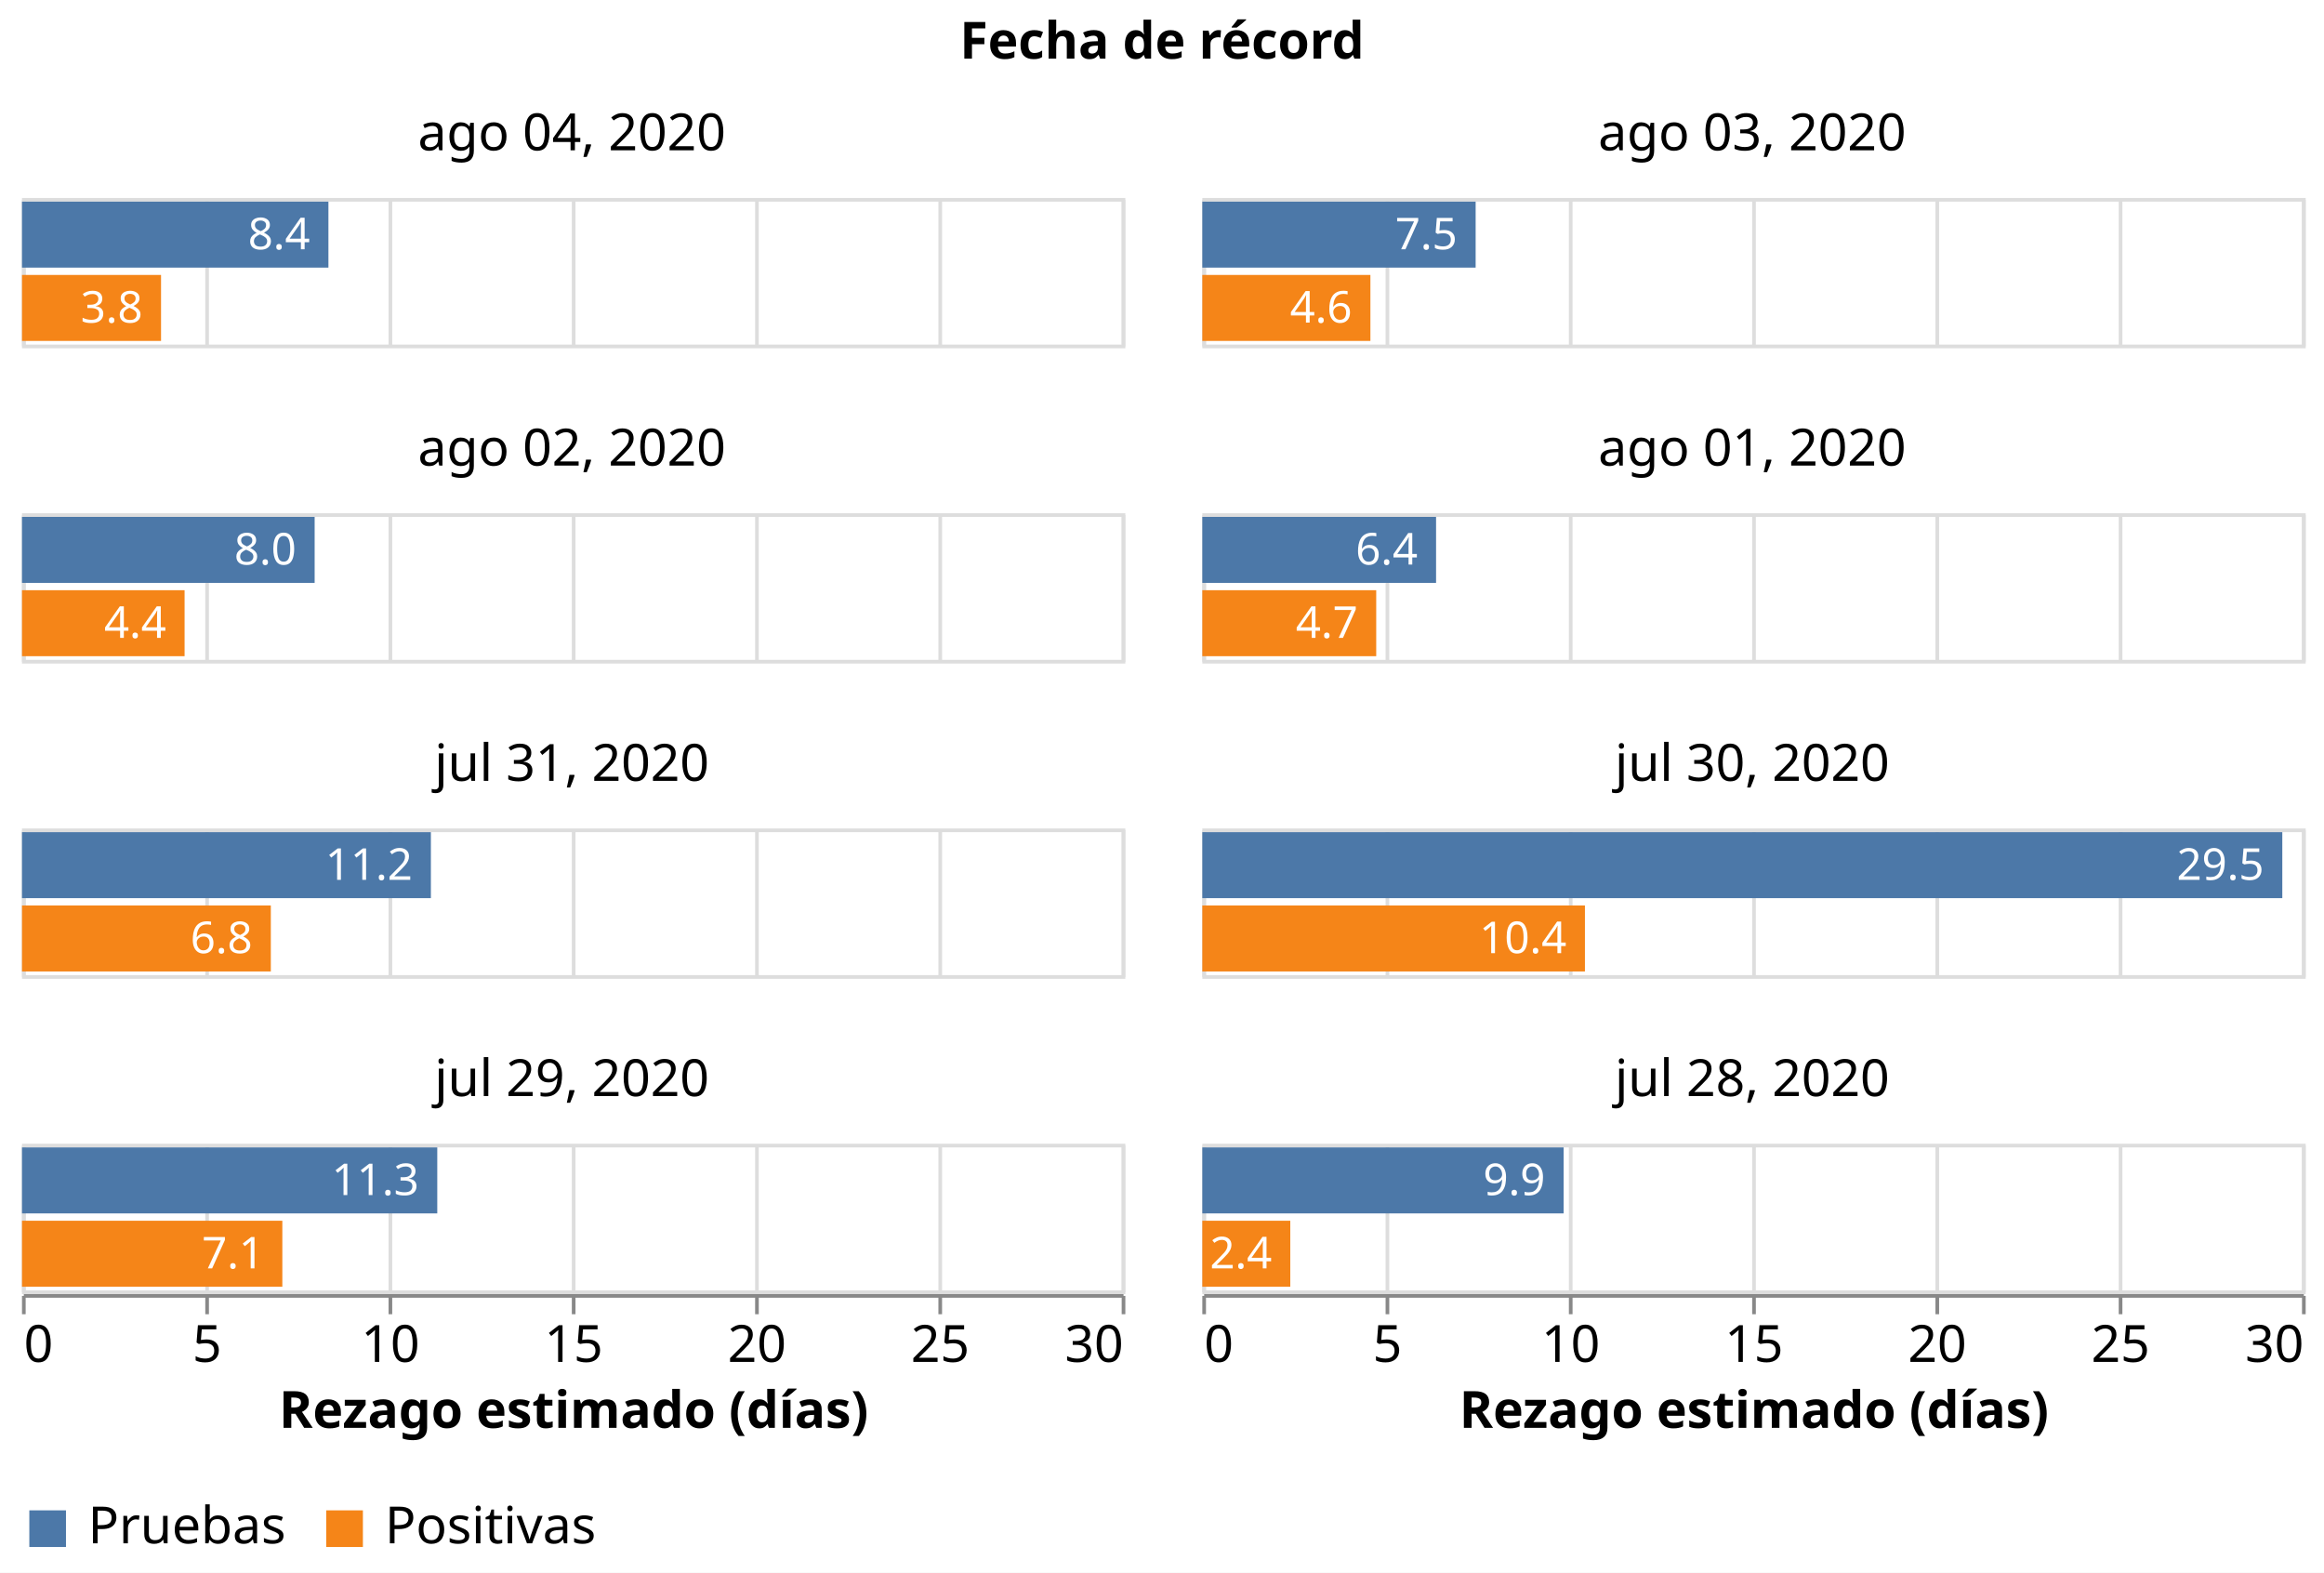
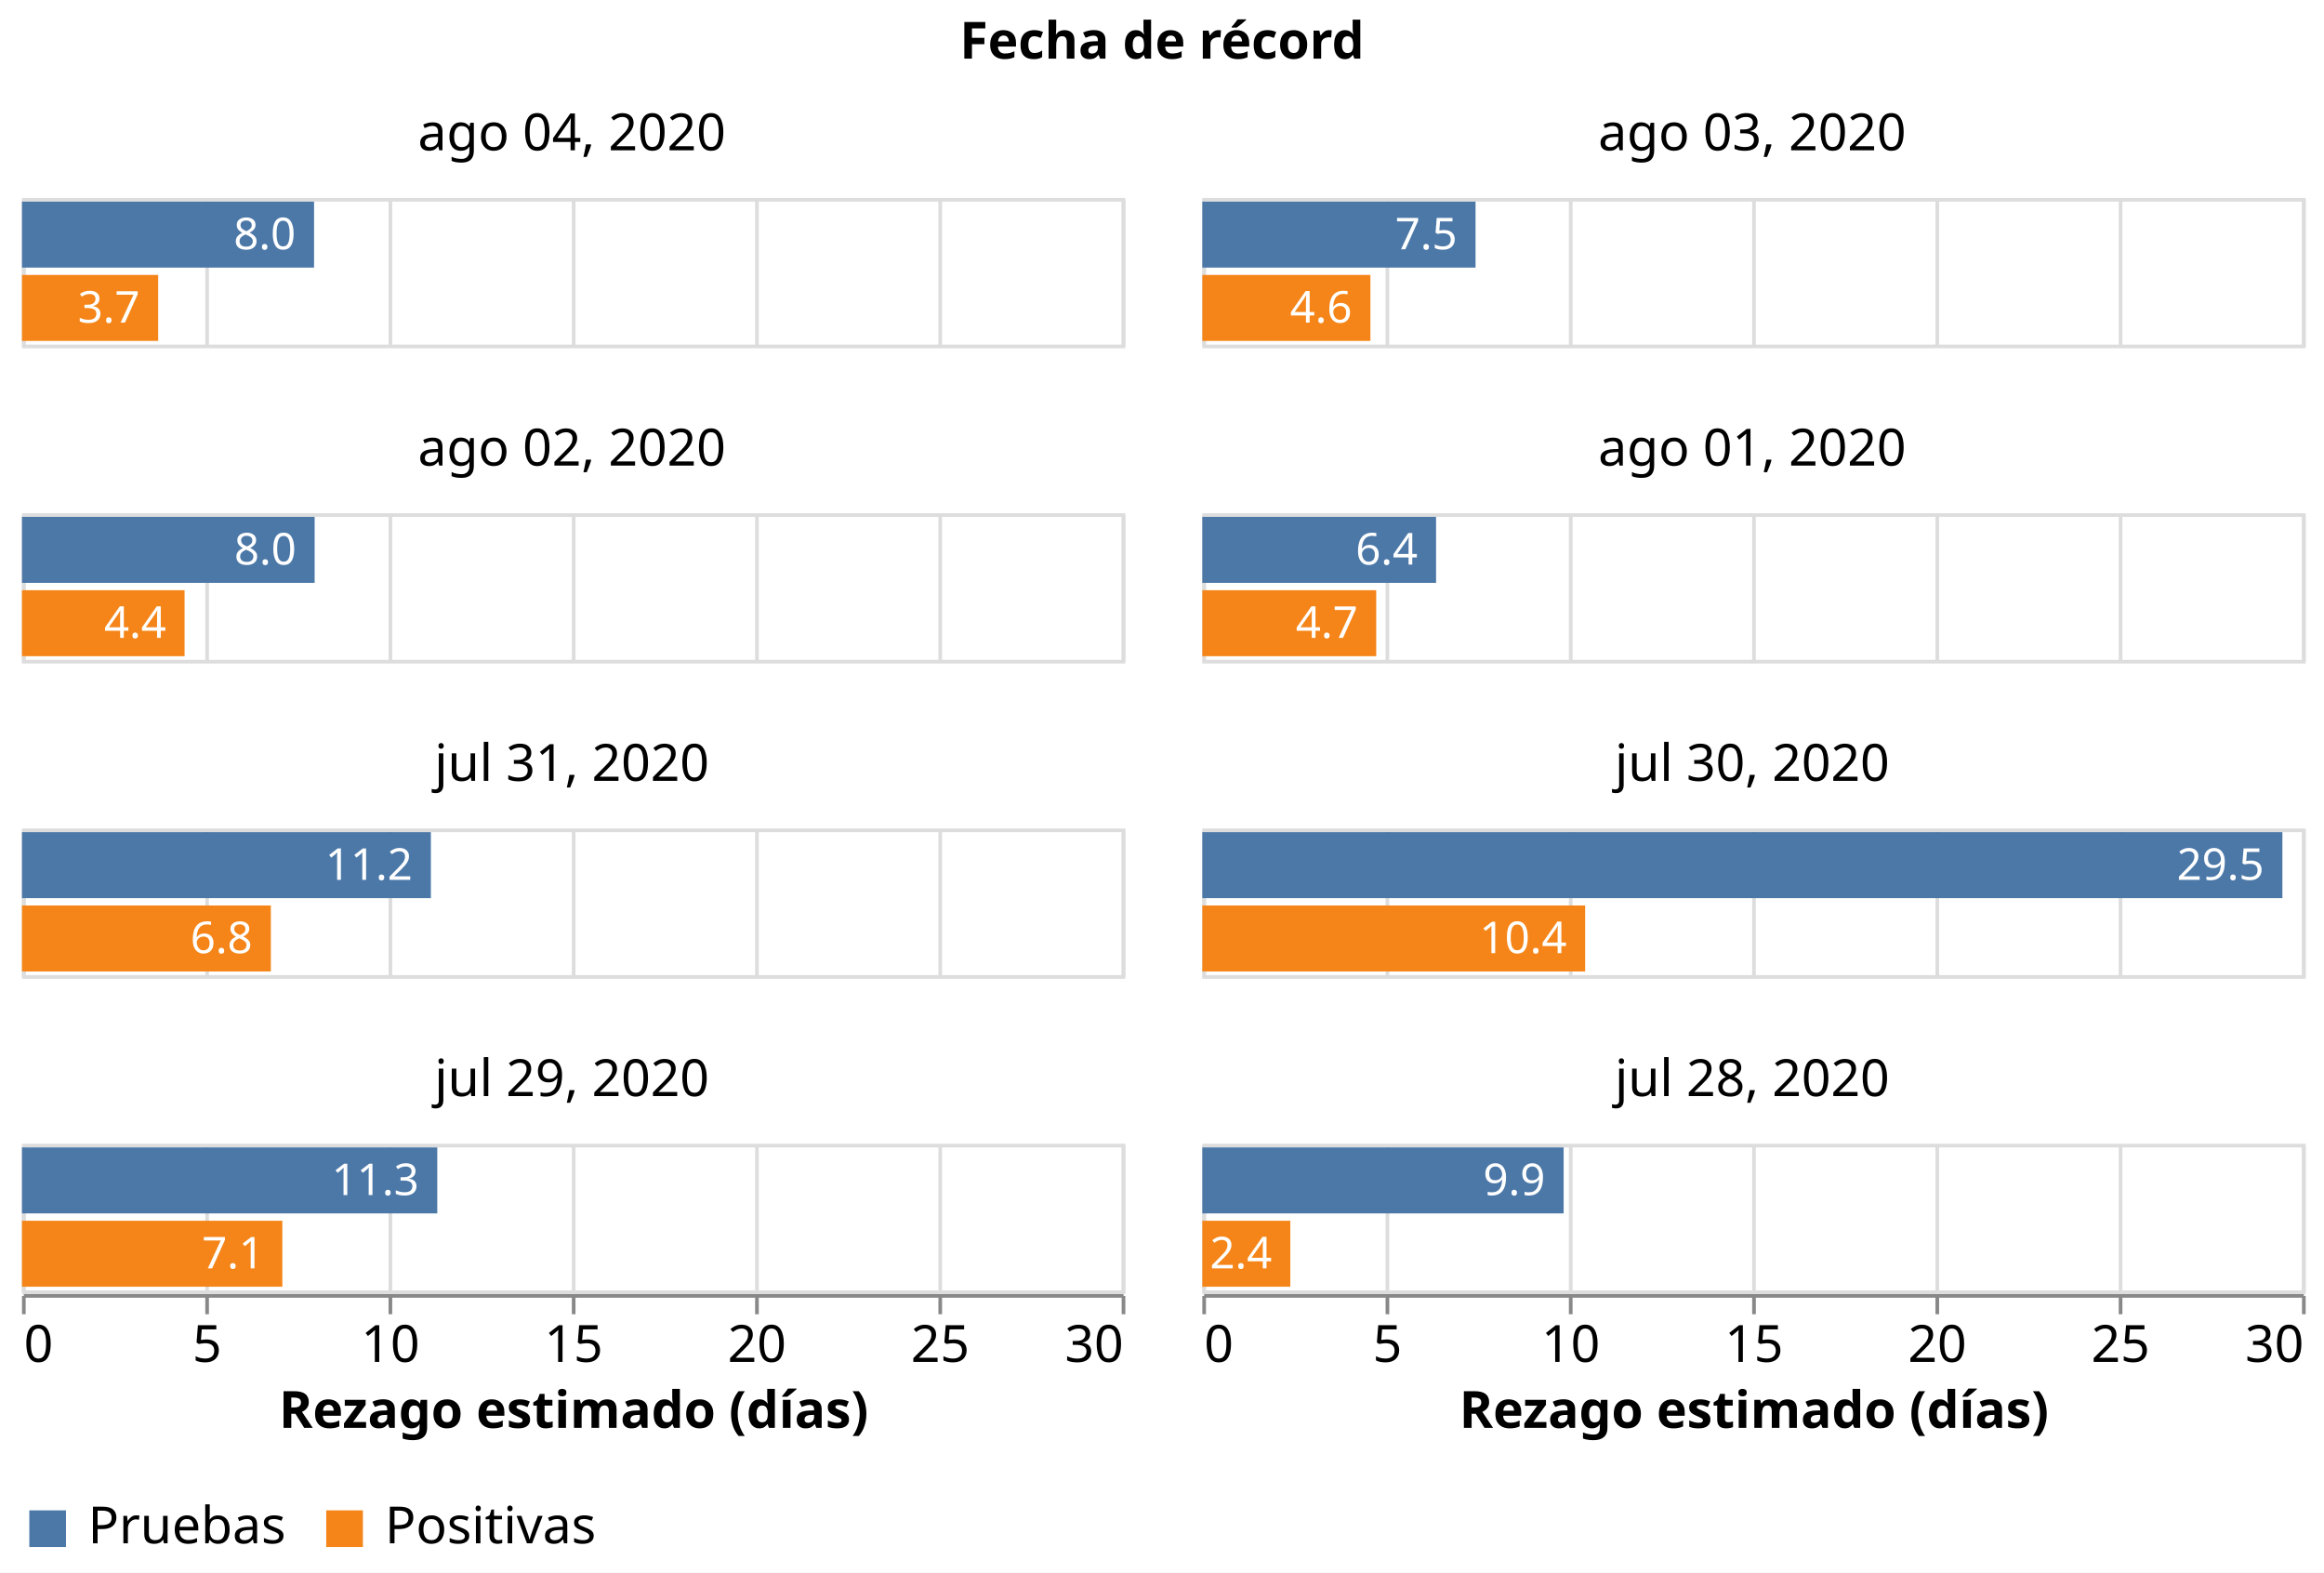
<svg xmlns="http://www.w3.org/2000/svg" class="marks" width="634" height="429" viewBox="0 0 634 429" version="1.1">
  <rect width="634" height="429" style="fill: white;" />
  <g transform="translate(6,54)">
    <g class="mark-group role-frame root">
      <g transform="translate(0,0)">
        <path class="background" d="M0,0h0v0h0Z" style="fill: none;" />
        <g>
          <g class="mark-group role-column-title facet-title">
            <g transform="translate(311,-25)">
              <path class="background" d="M0,0h0v0h0Z" style="fill: none;" />
              <g>
                <g class="mark-group role-title">
                  <g transform="translate(0,-24)">
                    <path class="background" d="M0,0h0v0h0Z" style="pointer-events: none; fill: none;" />
                    <g>
                      <g class="mark-text role-title-text" style="pointer-events: none;">
                        <text text-anchor="middle" transform="translate(0,11)" style="font-family: sans-serif; font-size: 14px; font-weight: bold; fill: #000; opacity: 1;">Fecha de récord</text>
                      </g>
                    </g>
                    <path class="foreground" d="" style="pointer-events: none; display: none; fill: none;" />
                  </g>
                </g>
              </g>
              <path class="foreground" d="" style="display: none; fill: none;" />
            </g>
          </g>
          <g class="mark-group role-column-footer column_footer">
            <g transform="translate(0,299)">
              <path class="background" d="M0,0h300v0h-300Z" style="fill: none;" />
              <g>
                <g class="mark-group role-axis">
                  <g transform="translate(0.5,0.5)">
                    <path class="background" d="M0,0h0v0h0Z" style="pointer-events: none; fill: none;" />
                    <g>
                      <g class="mark-rule role-axis-tick" style="pointer-events: none;">
                        <line transform="translate(0,0)" x2="0" y2="5" style="fill: none; stroke: #888; stroke-width: 1; opacity: 1;" />
                        <line transform="translate(50,0)" x2="0" y2="5" style="fill: none; stroke: #888; stroke-width: 1; opacity: 1;" />
                        <line transform="translate(100,0)" x2="0" y2="5" style="fill: none; stroke: #888; stroke-width: 1; opacity: 1;" />
                        <line transform="translate(150,0)" x2="0" y2="5" style="fill: none; stroke: #888; stroke-width: 1; opacity: 1;" />
                        <line transform="translate(200,0)" x2="0" y2="5" style="fill: none; stroke: #888; stroke-width: 1; opacity: 1;" />
                        <line transform="translate(250,0)" x2="0" y2="5" style="fill: none; stroke: #888; stroke-width: 1; opacity: 1;" />
                        <line transform="translate(300,0)" x2="0" y2="5" style="fill: none; stroke: #888; stroke-width: 1; opacity: 1;" />
                      </g>
                      <g class="mark-text role-axis-label" style="pointer-events: none;">
                        <text text-anchor="start" transform="translate(0,18)" style="font-family: sans-serif; font-size: 14px; fill: #000; opacity: 1;">0</text>
                        <text text-anchor="middle" transform="translate(50,18)" style="font-family: sans-serif; font-size: 14px; fill: #000; opacity: 1;">5</text>
                        <text text-anchor="middle" transform="translate(100,18)" style="font-family: sans-serif; font-size: 14px; fill: #000; opacity: 1;">10</text>
                        <text text-anchor="middle" transform="translate(150,18)" style="font-family: sans-serif; font-size: 14px; fill: #000; opacity: 1;">15</text>
                        <text text-anchor="middle" transform="translate(200,18)" style="font-family: sans-serif; font-size: 14px; fill: #000; opacity: 1;">20</text>
                        <text text-anchor="middle" transform="translate(250,18)" style="font-family: sans-serif; font-size: 14px; fill: #000; opacity: 1;">25</text>
                        <text text-anchor="end" transform="translate(300,18)" style="font-family: sans-serif; font-size: 14px; fill: #000; opacity: 1;">30</text>
                      </g>
                      <g class="mark-rule role-axis-domain" style="pointer-events: none;">
                        <line transform="translate(0,0)" x2="300" y2="0" style="fill: none; stroke: #888; stroke-width: 1; opacity: 1;" />
                      </g>
                      <g class="mark-text role-axis-title" style="pointer-events: none;">
                        <text text-anchor="middle" transform="translate(150,36)" style="font-family: sans-serif; font-size: 14px; font-weight: bold; fill: #000; opacity: 1;">Rezago estimado (días)</text>
                      </g>
                    </g>
                    <path class="foreground" d="" style="pointer-events: none; display: none; fill: none;" />
                  </g>
                </g>
              </g>
              <path class="foreground" d="" style="display: none; fill: none;" />
            </g>
            <g transform="translate(322,299)">
              <path class="background" d="M0,0h300v0h-300Z" style="fill: none;" />
              <g>
                <g class="mark-group role-axis">
                  <g transform="translate(0.5,0.5)">
                    <path class="background" d="M0,0h0v0h0Z" style="pointer-events: none; fill: none;" />
                    <g>
                      <g class="mark-rule role-axis-tick" style="pointer-events: none;">
                        <line transform="translate(0,0)" x2="0" y2="5" style="fill: none; stroke: #888; stroke-width: 1; opacity: 1;" />
                        <line transform="translate(50,0)" x2="0" y2="5" style="fill: none; stroke: #888; stroke-width: 1; opacity: 1;" />
                        <line transform="translate(100,0)" x2="0" y2="5" style="fill: none; stroke: #888; stroke-width: 1; opacity: 1;" />
                        <line transform="translate(150,0)" x2="0" y2="5" style="fill: none; stroke: #888; stroke-width: 1; opacity: 1;" />
                        <line transform="translate(200,0)" x2="0" y2="5" style="fill: none; stroke: #888; stroke-width: 1; opacity: 1;" />
                        <line transform="translate(250,0)" x2="0" y2="5" style="fill: none; stroke: #888; stroke-width: 1; opacity: 1;" />
                        <line transform="translate(300,0)" x2="0" y2="5" style="fill: none; stroke: #888; stroke-width: 1; opacity: 1;" />
                      </g>
                      <g class="mark-text role-axis-label" style="pointer-events: none;">
                        <text text-anchor="start" transform="translate(0,18)" style="font-family: sans-serif; font-size: 14px; fill: #000; opacity: 1;">0</text>
                        <text text-anchor="middle" transform="translate(50,18)" style="font-family: sans-serif; font-size: 14px; fill: #000; opacity: 1;">5</text>
                        <text text-anchor="middle" transform="translate(100,18)" style="font-family: sans-serif; font-size: 14px; fill: #000; opacity: 1;">10</text>
                        <text text-anchor="middle" transform="translate(150,18)" style="font-family: sans-serif; font-size: 14px; fill: #000; opacity: 1;">15</text>
                        <text text-anchor="middle" transform="translate(200,18)" style="font-family: sans-serif; font-size: 14px; fill: #000; opacity: 1;">20</text>
                        <text text-anchor="middle" transform="translate(250,18)" style="font-family: sans-serif; font-size: 14px; fill: #000; opacity: 1;">25</text>
                        <text text-anchor="end" transform="translate(300,18)" style="font-family: sans-serif; font-size: 14px; fill: #000; opacity: 1;">30</text>
                      </g>
                      <g class="mark-rule role-axis-domain" style="pointer-events: none;">
                        <line transform="translate(0,0)" x2="300" y2="0" style="fill: none; stroke: #888; stroke-width: 1; opacity: 1;" />
                      </g>
                      <g class="mark-text role-axis-title" style="pointer-events: none;">
                        <text text-anchor="middle" transform="translate(150,36)" style="font-family: sans-serif; font-size: 14px; font-weight: bold; fill: #000; opacity: 1;">Rezago estimado (días)</text>
                      </g>
                    </g>
                    <path class="foreground" d="" style="pointer-events: none; display: none; fill: none;" />
                  </g>
                </g>
              </g>
              <path class="foreground" d="" style="display: none; fill: none;" />
            </g>
          </g>
          <g class="mark-group role-scope cell">
            <g transform="translate(0,0)">
              <path class="background" d="M0.5,0.5h300v40h-300Z" style="fill: none; stroke: #ddd;" />
              <g>
                <g class="mark-group role-axis">
                  <g transform="translate(0.5,40.5)">
                    <path class="background" d="M0,0h0v0h0Z" style="pointer-events: none; fill: none;" />
                    <g>
                      <g class="mark-rule role-axis-grid" style="pointer-events: none;">
                        <line transform="translate(0,0)" x2="0" y2="-40" style="fill: none; stroke: #ddd; stroke-width: 1; opacity: 1;" />
                        <line transform="translate(50,0)" x2="0" y2="-40" style="fill: none; stroke: #ddd; stroke-width: 1; opacity: 1;" />
                        <line transform="translate(100,0)" x2="0" y2="-40" style="fill: none; stroke: #ddd; stroke-width: 1; opacity: 1;" />
                        <line transform="translate(150,0)" x2="0" y2="-40" style="fill: none; stroke: #ddd; stroke-width: 1; opacity: 1;" />
                        <line transform="translate(200,0)" x2="0" y2="-40" style="fill: none; stroke: #ddd; stroke-width: 1; opacity: 1;" />
                        <line transform="translate(250,0)" x2="0" y2="-40" style="fill: none; stroke: #ddd; stroke-width: 1; opacity: 1;" />
                        <line transform="translate(300,0)" x2="0" y2="-40" style="fill: none; stroke: #ddd; stroke-width: 1; opacity: 1;" />
                      </g>
                    </g>
                    <path class="foreground" d="" style="pointer-events: none; display: none; fill: none;" />
                  </g>
                </g>
                <g class="mark-rect role-mark child_layer_0_marks">
-                   <path d="M0,1h83.595v18h-83.595Z" style="fill: #4c78a8;" />
-                   <path d="M0,21h37.932v18h-37.932Z" style="fill: #f58518;" />
-                 </g>
-                 <g class="mark-text role-mark child_layer_1_marks">
-                   <text text-anchor="end" transform="translate(78.59468,14)" style="font-family: sans-serif; font-size: 12px; fill: white;">8.4</text>
-                   <text text-anchor="end" transform="translate(32.93201,34)" style="font-family: sans-serif; font-size: 12px; fill: white;">3.8</text>
+                   <path d="M0,1h79.678v18h-79.678Z" style="fill: #4c78a8;" />
+                   <path d="M0,21h37.155v18h-37.155Z" style="fill: #f58518;" />
+                 </g>
+                 <g class="mark-text role-mark child_layer_1_marks">
+                   <text text-anchor="end" transform="translate(74.67762,14)" style="font-family: sans-serif; font-size: 12px; fill: white;">8.0</text>
+                   <text text-anchor="end" transform="translate(32.1547,34)" style="font-family: sans-serif; font-size: 12px; fill: white;">3.7</text>
                </g>
                <g class="mark-group role-title">
                  <g transform="translate(150,-24)">
                    <path class="background" d="M0,0h0v0h0Z" style="pointer-events: none; fill: none;" />
                    <g>
                      <g class="mark-text role-title-text" style="pointer-events: none;">
                        <text text-anchor="middle" transform="translate(0,11)" style="font-family: sans-serif; font-size: 14px; fill: #000; opacity: 1;">ago 04, 2020</text>
                      </g>
                    </g>
                    <path class="foreground" d="" style="pointer-events: none; display: none; fill: none;" />
                  </g>
                </g>
              </g>
              <path class="foreground" d="" style="display: none; fill: none;" />
            </g>
            <g transform="translate(322,0)">
              <path class="background" d="M0.5,0.5h300v40h-300Z" style="fill: none; stroke: #ddd;" />
              <g>
                <g class="mark-group role-axis">
                  <g transform="translate(0.5,40.5)">
                    <path class="background" d="M0,0h0v0h0Z" style="pointer-events: none; fill: none;" />
                    <g>
                      <g class="mark-rule role-axis-grid" style="pointer-events: none;">
                        <line transform="translate(0,0)" x2="0" y2="-40" style="fill: none; stroke: #ddd; stroke-width: 1; opacity: 1;" />
                        <line transform="translate(50,0)" x2="0" y2="-40" style="fill: none; stroke: #ddd; stroke-width: 1; opacity: 1;" />
                        <line transform="translate(100,0)" x2="0" y2="-40" style="fill: none; stroke: #ddd; stroke-width: 1; opacity: 1;" />
                        <line transform="translate(150,0)" x2="0" y2="-40" style="fill: none; stroke: #ddd; stroke-width: 1; opacity: 1;" />
                        <line transform="translate(200,0)" x2="0" y2="-40" style="fill: none; stroke: #ddd; stroke-width: 1; opacity: 1;" />
                        <line transform="translate(250,0)" x2="0" y2="-40" style="fill: none; stroke: #ddd; stroke-width: 1; opacity: 1;" />
                        <line transform="translate(300,0)" x2="0" y2="-40" style="fill: none; stroke: #ddd; stroke-width: 1; opacity: 1;" />
                      </g>
                    </g>
                    <path class="foreground" d="" style="pointer-events: none; display: none; fill: none;" />
                  </g>
                </g>
                <g class="mark-rect role-mark child_layer_0_marks">
-                   <path d="M0,1h74.563v18h-74.563Z" style="fill: #4c78a8;" />
+                   <path d="M0,1h74.537v18h-74.537Z" style="fill: #4c78a8;" />
                  <path d="M0,21h45.856v18h-45.856Z" style="fill: #f58518;" />
                </g>
                <g class="mark-text role-mark child_layer_1_marks">
-                   <text text-anchor="end" transform="translate(69.56335,14)" style="font-family: sans-serif; font-size: 12px; fill: white;">7.5</text>
+                   <text text-anchor="end" transform="translate(69.53667,14)" style="font-family: sans-serif; font-size: 12px; fill: white;">7.5</text>
                  <text text-anchor="end" transform="translate(40.85586,34)" style="font-family: sans-serif; font-size: 12px; fill: white;">4.6</text>
                </g>
                <g class="mark-group role-title">
                  <g transform="translate(150,-24)">
                    <path class="background" d="M0,0h0v0h0Z" style="pointer-events: none; fill: none;" />
                    <g>
                      <g class="mark-text role-title-text" style="pointer-events: none;">
                        <text text-anchor="middle" transform="translate(0,11)" style="font-family: sans-serif; font-size: 14px; fill: #000; opacity: 1;">ago 03, 2020</text>
                      </g>
                    </g>
                    <path class="foreground" d="" style="pointer-events: none; display: none; fill: none;" />
                  </g>
                </g>
              </g>
              <path class="foreground" d="" style="display: none; fill: none;" />
            </g>
            <g transform="translate(0,86)">
              <path class="background" d="M0.5,0.5h300v40h-300Z" style="fill: none; stroke: #ddd;" />
              <g>
                <g class="mark-group role-axis">
                  <g transform="translate(0.5,40.5)">
                    <path class="background" d="M0,0h0v0h0Z" style="pointer-events: none; fill: none;" />
                    <g>
                      <g class="mark-rule role-axis-grid" style="pointer-events: none;">
                        <line transform="translate(0,0)" x2="0" y2="-40" style="fill: none; stroke: #ddd; stroke-width: 1; opacity: 1;" />
                        <line transform="translate(50,0)" x2="0" y2="-40" style="fill: none; stroke: #ddd; stroke-width: 1; opacity: 1;" />
                        <line transform="translate(100,0)" x2="0" y2="-40" style="fill: none; stroke: #ddd; stroke-width: 1; opacity: 1;" />
                        <line transform="translate(150,0)" x2="0" y2="-40" style="fill: none; stroke: #ddd; stroke-width: 1; opacity: 1;" />
                        <line transform="translate(200,0)" x2="0" y2="-40" style="fill: none; stroke: #ddd; stroke-width: 1; opacity: 1;" />
                        <line transform="translate(250,0)" x2="0" y2="-40" style="fill: none; stroke: #ddd; stroke-width: 1; opacity: 1;" />
                        <line transform="translate(300,0)" x2="0" y2="-40" style="fill: none; stroke: #ddd; stroke-width: 1; opacity: 1;" />
                      </g>
                    </g>
                    <path class="foreground" d="" style="pointer-events: none; display: none; fill: none;" />
                  </g>
                </g>
                <g class="mark-rect role-mark child_layer_0_marks">
                  <path d="M0,1h79.837v18h-79.837Z" style="fill: #4c78a8;" />
                  <path d="M0,21h44.354v18h-44.354Z" style="fill: #f58518;" />
                </g>
                <g class="mark-text role-mark child_layer_1_marks">
                  <text text-anchor="end" transform="translate(74.83708,14)" style="font-family: sans-serif; font-size: 12px; fill: white;">8.0</text>
                  <text text-anchor="end" transform="translate(39.35374,34)" style="font-family: sans-serif; font-size: 12px; fill: white;">4.4</text>
                </g>
                <g class="mark-group role-title">
                  <g transform="translate(150,-24)">
                    <path class="background" d="M0,0h0v0h0Z" style="pointer-events: none; fill: none;" />
                    <g>
                      <g class="mark-text role-title-text" style="pointer-events: none;">
                        <text text-anchor="middle" transform="translate(0,11)" style="font-family: sans-serif; font-size: 14px; fill: #000; opacity: 1;">ago 02, 2020</text>
                      </g>
                    </g>
                    <path class="foreground" d="" style="pointer-events: none; display: none; fill: none;" />
                  </g>
                </g>
              </g>
              <path class="foreground" d="" style="display: none; fill: none;" />
            </g>
            <g transform="translate(322,86)">
              <path class="background" d="M0.5,0.5h300v40h-300Z" style="fill: none; stroke: #ddd;" />
              <g>
                <g class="mark-group role-axis">
                  <g transform="translate(0.5,40.5)">
                    <path class="background" d="M0,0h0v0h0Z" style="pointer-events: none; fill: none;" />
                    <g>
                      <g class="mark-rule role-axis-grid" style="pointer-events: none;">
                        <line transform="translate(0,0)" x2="0" y2="-40" style="fill: none; stroke: #ddd; stroke-width: 1; opacity: 1;" />
                        <line transform="translate(50,0)" x2="0" y2="-40" style="fill: none; stroke: #ddd; stroke-width: 1; opacity: 1;" />
                        <line transform="translate(100,0)" x2="0" y2="-40" style="fill: none; stroke: #ddd; stroke-width: 1; opacity: 1;" />
                        <line transform="translate(150,0)" x2="0" y2="-40" style="fill: none; stroke: #ddd; stroke-width: 1; opacity: 1;" />
                        <line transform="translate(200,0)" x2="0" y2="-40" style="fill: none; stroke: #ddd; stroke-width: 1; opacity: 1;" />
                        <line transform="translate(250,0)" x2="0" y2="-40" style="fill: none; stroke: #ddd; stroke-width: 1; opacity: 1;" />
                        <line transform="translate(300,0)" x2="0" y2="-40" style="fill: none; stroke: #ddd; stroke-width: 1; opacity: 1;" />
                      </g>
                    </g>
                    <path class="foreground" d="" style="pointer-events: none; display: none; fill: none;" />
                  </g>
                </g>
                <g class="mark-rect role-mark child_layer_0_marks">
                  <path d="M0,1h63.767v18h-63.767Z" style="fill: #4c78a8;" />
                  <path d="M0,21h47.44v18h-47.44Z" style="fill: #f58518;" />
                </g>
                <g class="mark-text role-mark child_layer_1_marks">
                  <text text-anchor="end" transform="translate(58.76696,14)" style="font-family: sans-serif; font-size: 12px; fill: white;">6.4</text>
                  <text text-anchor="end" transform="translate(42.44,34)" style="font-family: sans-serif; font-size: 12px; fill: white;">4.7</text>
                </g>
                <g class="mark-group role-title">
                  <g transform="translate(150,-24)">
                    <path class="background" d="M0,0h0v0h0Z" style="pointer-events: none; fill: none;" />
                    <g>
                      <g class="mark-text role-title-text" style="pointer-events: none;">
                        <text text-anchor="middle" transform="translate(0,11)" style="font-family: sans-serif; font-size: 14px; fill: #000; opacity: 1;">ago 01, 2020</text>
                      </g>
                    </g>
                    <path class="foreground" d="" style="pointer-events: none; display: none; fill: none;" />
                  </g>
                </g>
              </g>
              <path class="foreground" d="" style="display: none; fill: none;" />
            </g>
            <g transform="translate(0,172)">
              <path class="background" d="M0.5,0.5h300v40h-300Z" style="fill: none; stroke: #ddd;" />
              <g>
                <g class="mark-group role-axis">
                  <g transform="translate(0.5,40.5)">
                    <path class="background" d="M0,0h0v0h0Z" style="pointer-events: none; fill: none;" />
                    <g>
                      <g class="mark-rule role-axis-grid" style="pointer-events: none;">
                        <line transform="translate(0,0)" x2="0" y2="-40" style="fill: none; stroke: #ddd; stroke-width: 1; opacity: 1;" />
                        <line transform="translate(50,0)" x2="0" y2="-40" style="fill: none; stroke: #ddd; stroke-width: 1; opacity: 1;" />
                        <line transform="translate(100,0)" x2="0" y2="-40" style="fill: none; stroke: #ddd; stroke-width: 1; opacity: 1;" />
                        <line transform="translate(150,0)" x2="0" y2="-40" style="fill: none; stroke: #ddd; stroke-width: 1; opacity: 1;" />
                        <line transform="translate(200,0)" x2="0" y2="-40" style="fill: none; stroke: #ddd; stroke-width: 1; opacity: 1;" />
                        <line transform="translate(250,0)" x2="0" y2="-40" style="fill: none; stroke: #ddd; stroke-width: 1; opacity: 1;" />
                        <line transform="translate(300,0)" x2="0" y2="-40" style="fill: none; stroke: #ddd; stroke-width: 1; opacity: 1;" />
                      </g>
                    </g>
                    <path class="foreground" d="" style="pointer-events: none; display: none; fill: none;" />
                  </g>
                </g>
                <g class="mark-rect role-mark child_layer_0_marks">
                  <path d="M0,1h111.547v18h-111.547Z" style="fill: #4c78a8;" />
                  <path d="M0,21h67.883v18h-67.883Z" style="fill: #f58518;" />
                </g>
                <g class="mark-text role-mark child_layer_1_marks">
                  <text text-anchor="end" transform="translate(106.5471,14)" style="font-family: sans-serif; font-size: 12px; fill: white;">11.2</text>
                  <text text-anchor="end" transform="translate(62.88274,34)" style="font-family: sans-serif; font-size: 12px; fill: white;">6.8</text>
                </g>
                <g class="mark-group role-title">
                  <g transform="translate(150,-24)">
                    <path class="background" d="M0,0h0v0h0Z" style="pointer-events: none; fill: none;" />
                    <g>
                      <g class="mark-text role-title-text" style="pointer-events: none;">
                        <text text-anchor="middle" transform="translate(0,11)" style="font-family: sans-serif; font-size: 14px; fill: #000; opacity: 1;">jul 31, 2020</text>
                      </g>
                    </g>
                    <path class="foreground" d="" style="pointer-events: none; display: none; fill: none;" />
                  </g>
                </g>
              </g>
              <path class="foreground" d="" style="display: none; fill: none;" />
            </g>
            <g transform="translate(322,172)">
              <path class="background" d="M0.5,0.5h300v40h-300Z" style="fill: none; stroke: #ddd;" />
              <g>
                <g class="mark-group role-axis">
                  <g transform="translate(0.5,40.5)">
                    <path class="background" d="M0,0h0v0h0Z" style="pointer-events: none; fill: none;" />
                    <g>
                      <g class="mark-rule role-axis-grid" style="pointer-events: none;">
                        <line transform="translate(0,0)" x2="0" y2="-40" style="fill: none; stroke: #ddd; stroke-width: 1; opacity: 1;" />
                        <line transform="translate(50,0)" x2="0" y2="-40" style="fill: none; stroke: #ddd; stroke-width: 1; opacity: 1;" />
                        <line transform="translate(100,0)" x2="0" y2="-40" style="fill: none; stroke: #ddd; stroke-width: 1; opacity: 1;" />
                        <line transform="translate(150,0)" x2="0" y2="-40" style="fill: none; stroke: #ddd; stroke-width: 1; opacity: 1;" />
                        <line transform="translate(200,0)" x2="0" y2="-40" style="fill: none; stroke: #ddd; stroke-width: 1; opacity: 1;" />
                        <line transform="translate(250,0)" x2="0" y2="-40" style="fill: none; stroke: #ddd; stroke-width: 1; opacity: 1;" />
                        <line transform="translate(300,0)" x2="0" y2="-40" style="fill: none; stroke: #ddd; stroke-width: 1; opacity: 1;" />
                      </g>
                    </g>
                    <path class="foreground" d="" style="pointer-events: none; display: none; fill: none;" />
                  </g>
                </g>
                <g class="mark-rect role-mark child_layer_0_marks">
-                   <path d="M0,1h294.625v18h-294.625Z" style="fill: #4c78a8;" />
-                   <path d="M0,21h104.377v18h-104.377Z" style="fill: #f58518;" />
-                 </g>
-                 <g class="mark-text role-mark child_layer_1_marks">
-                   <text text-anchor="end" transform="translate(289.6253,14)" style="font-family: sans-serif; font-size: 12px; fill: white;">29.5</text>
-                   <text text-anchor="end" transform="translate(99.37695,34)" style="font-family: sans-serif; font-size: 12px; fill: white;">10.4</text>
+                   <path d="M0,1h294.65v18h-294.65Z" style="fill: #4c78a8;" />
+                   <path d="M0,21h104.439v18h-104.439Z" style="fill: #f58518;" />
+                 </g>
+                 <g class="mark-text role-mark child_layer_1_marks">
+                   <text text-anchor="end" transform="translate(289.6499,14)" style="font-family: sans-serif; font-size: 12px; fill: white;">29.5</text>
+                   <text text-anchor="end" transform="translate(99.43925,34)" style="font-family: sans-serif; font-size: 12px; fill: white;">10.4</text>
                </g>
                <g class="mark-group role-title">
                  <g transform="translate(150,-24)">
                    <path class="background" d="M0,0h0v0h0Z" style="pointer-events: none; fill: none;" />
                    <g>
                      <g class="mark-text role-title-text" style="pointer-events: none;">
                        <text text-anchor="middle" transform="translate(0,11)" style="font-family: sans-serif; font-size: 14px; fill: #000; opacity: 1;">jul 30, 2020</text>
                      </g>
                    </g>
                    <path class="foreground" d="" style="pointer-events: none; display: none; fill: none;" />
                  </g>
                </g>
              </g>
              <path class="foreground" d="" style="display: none; fill: none;" />
            </g>
            <g transform="translate(0,258)">
              <path class="background" d="M0.5,0.5h300v40h-300Z" style="fill: none; stroke: #ddd;" />
              <g>
                <g class="mark-group role-axis">
                  <g transform="translate(0.5,40.5)">
                    <path class="background" d="M0,0h0v0h0Z" style="pointer-events: none; fill: none;" />
                    <g>
                      <g class="mark-rule role-axis-grid" style="pointer-events: none;">
                        <line transform="translate(0,0)" x2="0" y2="-40" style="fill: none; stroke: #ddd; stroke-width: 1; opacity: 1;" />
                        <line transform="translate(50,0)" x2="0" y2="-40" style="fill: none; stroke: #ddd; stroke-width: 1; opacity: 1;" />
                        <line transform="translate(100,0)" x2="0" y2="-40" style="fill: none; stroke: #ddd; stroke-width: 1; opacity: 1;" />
                        <line transform="translate(150,0)" x2="0" y2="-40" style="fill: none; stroke: #ddd; stroke-width: 1; opacity: 1;" />
                        <line transform="translate(200,0)" x2="0" y2="-40" style="fill: none; stroke: #ddd; stroke-width: 1; opacity: 1;" />
                        <line transform="translate(250,0)" x2="0" y2="-40" style="fill: none; stroke: #ddd; stroke-width: 1; opacity: 1;" />
                        <line transform="translate(300,0)" x2="0" y2="-40" style="fill: none; stroke: #ddd; stroke-width: 1; opacity: 1;" />
                      </g>
                    </g>
                    <path class="foreground" d="" style="pointer-events: none; display: none; fill: none;" />
                  </g>
                </g>
                <g class="mark-rect role-mark child_layer_0_marks">
                  <path d="M0,1h113.291v18h-113.291Z" style="fill: #4c78a8;" />
                  <path d="M0,21h71.022v18h-71.022Z" style="fill: #f58518;" />
                </g>
                <g class="mark-text role-mark child_layer_1_marks">
                  <text text-anchor="end" transform="translate(108.2913,14)" style="font-family: sans-serif; font-size: 12px; fill: white;">11.3</text>
                  <text text-anchor="end" transform="translate(66.02201,34)" style="font-family: sans-serif; font-size: 12px; fill: white;">7.1</text>
                </g>
                <g class="mark-group role-title">
                  <g transform="translate(150,-24)">
                    <path class="background" d="M0,0h0v0h0Z" style="pointer-events: none; fill: none;" />
                    <g>
                      <g class="mark-text role-title-text" style="pointer-events: none;">
                        <text text-anchor="middle" transform="translate(0,11)" style="font-family: sans-serif; font-size: 14px; fill: #000; opacity: 1;">jul 29, 2020</text>
                      </g>
                    </g>
                    <path class="foreground" d="" style="pointer-events: none; display: none; fill: none;" />
                  </g>
                </g>
              </g>
              <path class="foreground" d="" style="display: none; fill: none;" />
            </g>
            <g transform="translate(322,258)">
              <path class="background" d="M0.5,0.5h300v40h-300Z" style="fill: none; stroke: #ddd;" />
              <g>
                <g class="mark-group role-axis">
                  <g transform="translate(0.5,40.5)">
                    <path class="background" d="M0,0h0v0h0Z" style="pointer-events: none; fill: none;" />
                    <g>
                      <g class="mark-rule role-axis-grid" style="pointer-events: none;">
                        <line transform="translate(0,0)" x2="0" y2="-40" style="fill: none; stroke: #ddd; stroke-width: 1; opacity: 1;" />
                        <line transform="translate(50,0)" x2="0" y2="-40" style="fill: none; stroke: #ddd; stroke-width: 1; opacity: 1;" />
                        <line transform="translate(100,0)" x2="0" y2="-40" style="fill: none; stroke: #ddd; stroke-width: 1; opacity: 1;" />
                        <line transform="translate(150,0)" x2="0" y2="-40" style="fill: none; stroke: #ddd; stroke-width: 1; opacity: 1;" />
                        <line transform="translate(200,0)" x2="0" y2="-40" style="fill: none; stroke: #ddd; stroke-width: 1; opacity: 1;" />
                        <line transform="translate(250,0)" x2="0" y2="-40" style="fill: none; stroke: #ddd; stroke-width: 1; opacity: 1;" />
                        <line transform="translate(300,0)" x2="0" y2="-40" style="fill: none; stroke: #ddd; stroke-width: 1; opacity: 1;" />
                      </g>
                    </g>
                    <path class="foreground" d="" style="pointer-events: none; display: none; fill: none;" />
                  </g>
                </g>
                <g class="mark-rect role-mark child_layer_0_marks">
                  <path d="M0,1h98.568v18h-98.568Z" style="fill: #4c78a8;" />
                  <path d="M0,21h24v18h-24Z" style="fill: #f58518;" />
                </g>
                <g class="mark-text role-mark child_layer_1_marks">
                  <text text-anchor="end" transform="translate(93.56755,14)" style="font-family: sans-serif; font-size: 12px; fill: white;">9.9</text>
                  <text text-anchor="end" transform="translate(19,34)" style="font-family: sans-serif; font-size: 12px; fill: white;">2.4</text>
                </g>
                <g class="mark-group role-title">
                  <g transform="translate(150,-24)">
                    <path class="background" d="M0,0h0v0h0Z" style="pointer-events: none; fill: none;" />
                    <g>
                      <g class="mark-text role-title-text" style="pointer-events: none;">
                        <text text-anchor="middle" transform="translate(0,11)" style="font-family: sans-serif; font-size: 14px; fill: #000; opacity: 1;">jul 28, 2020</text>
                      </g>
                    </g>
                    <path class="foreground" d="" style="pointer-events: none; display: none; fill: none;" />
                  </g>
                </g>
              </g>
              <path class="foreground" d="" style="display: none; fill: none;" />
            </g>
          </g>
          <g class="mark-group role-legend">
            <g transform="translate(0,356)">
              <path class="background" d="M0,0h156v14h-156Z" style="pointer-events: none; fill: none;" />
              <g>
                <g class="mark-group role-legend-entry">
                  <g transform="translate(0,0)">
                    <path class="background" d="M0,0h0v0h0Z" style="pointer-events: none; fill: none;" />
                    <g>
                      <g class="mark-group role-scope">
                        <g transform="translate(0,0)">
                          <path class="background" d="M0,0h70.145v14h-70.145Z" style="pointer-events: none; fill: none; opacity: 1;" />
                          <g>
                            <g class="mark-symbol role-legend-symbol" style="pointer-events: none;">
                              <path transform="translate(7,7)" d="M-5,-5h10v10h-10Z" style="fill: #4c78a8; stroke-width: 1.5; opacity: 1;" />
                            </g>
                            <g class="mark-text role-legend-label" style="pointer-events: none;">
                              <text text-anchor="start" transform="translate(18,11)" style="font-family: sans-serif; font-size: 14px; fill: #000; opacity: 1;">Pruebas</text>
                            </g>
                          </g>
                          <path class="foreground" d="" style="pointer-events: none; display: none; fill: none;" />
                        </g>
                        <g transform="translate(81,0)">
                          <path class="background" d="M0,0h74.021v14h-74.021Z" style="pointer-events: none; fill: none; opacity: 1;" />
                          <g>
                            <g class="mark-symbol role-legend-symbol" style="pointer-events: none;">
                              <path transform="translate(7,7)" d="M-5,-5h10v10h-10Z" style="fill: #f58518; stroke-width: 1.5; opacity: 1;" />
                            </g>
                            <g class="mark-text role-legend-label" style="pointer-events: none;">
                              <text text-anchor="start" transform="translate(18,11)" style="font-family: sans-serif; font-size: 14px; fill: #000; opacity: 1;">Positivas</text>
                            </g>
                          </g>
                          <path class="foreground" d="" style="pointer-events: none; display: none; fill: none;" />
                        </g>
                      </g>
                    </g>
                    <path class="foreground" d="" style="pointer-events: none; display: none; fill: none;" />
                  </g>
                </g>
              </g>
              <path class="foreground" d="" style="pointer-events: none; display: none; fill: none;" />
            </g>
          </g>
        </g>
        <path class="foreground" d="" style="display: none; fill: none;" />
      </g>
    </g>
  </g>
</svg>
